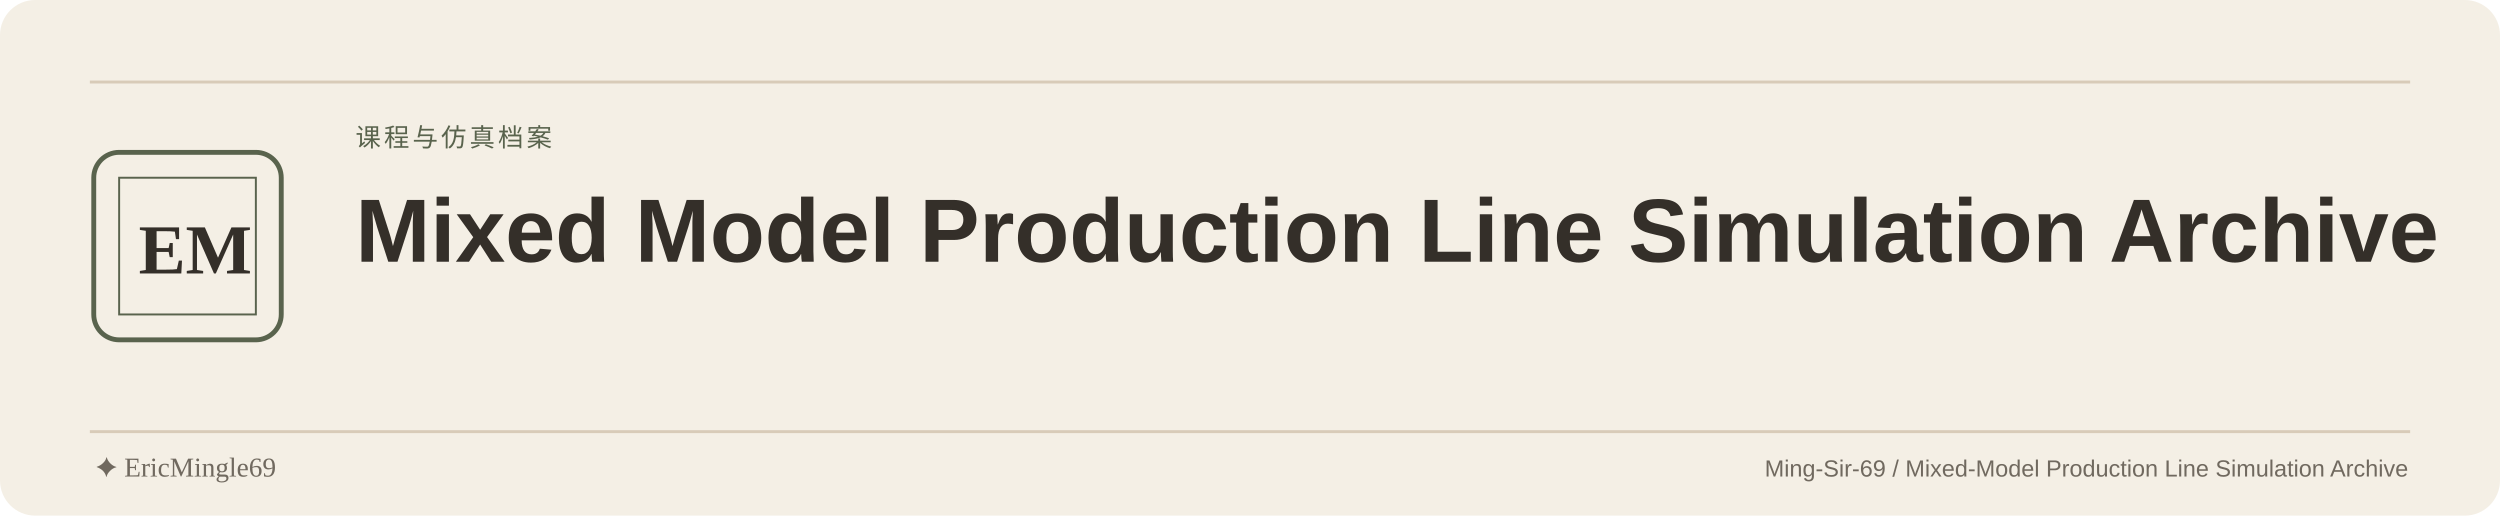
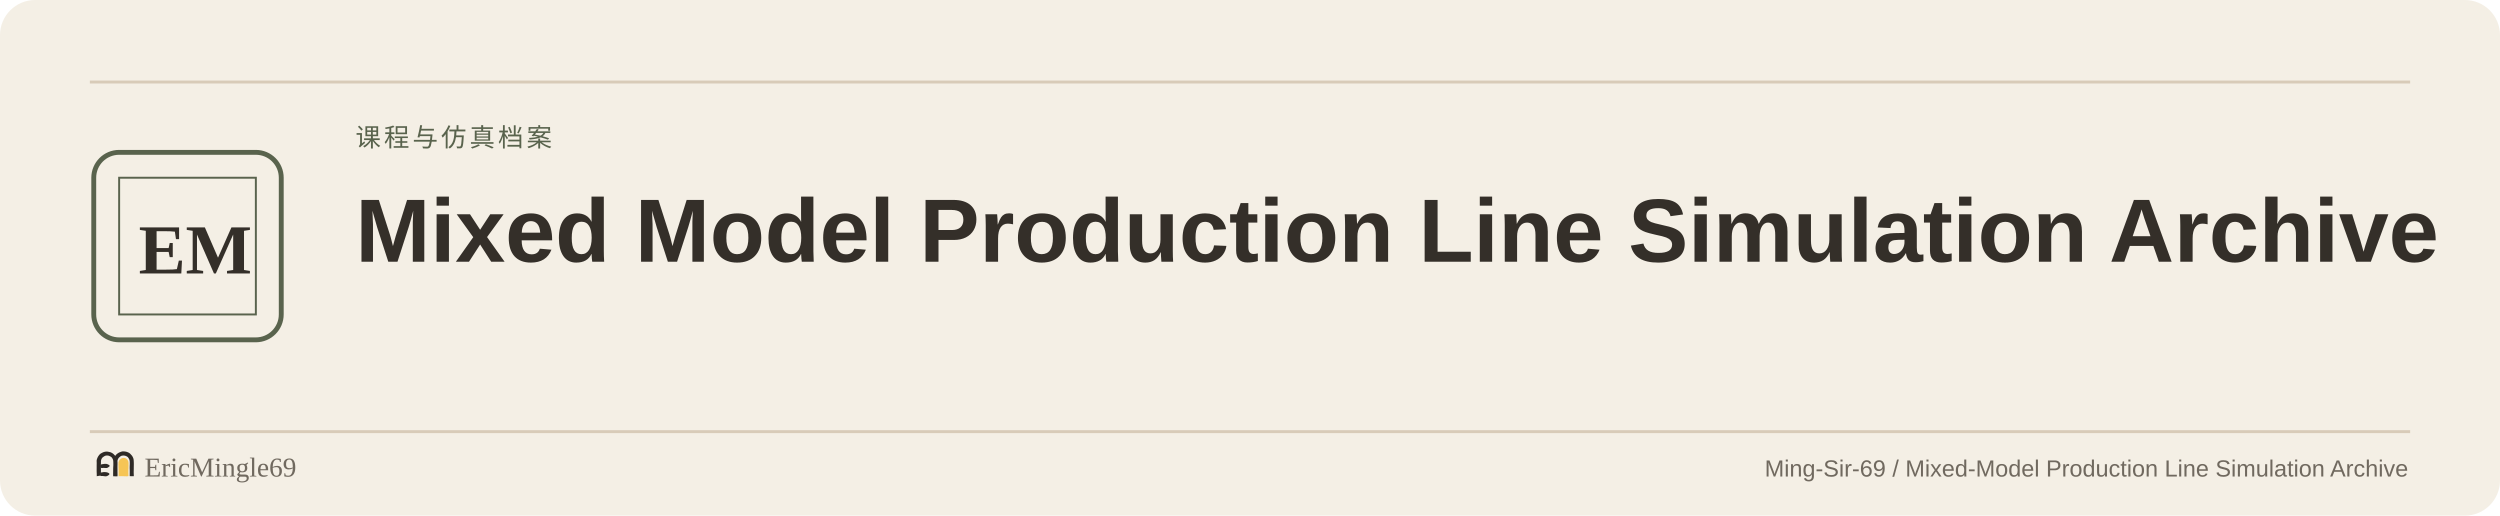
<svg xmlns="http://www.w3.org/2000/svg" width="1280" height="264" viewBox="0 0 1280 264" role="img" aria-labelledby="title desc">
  <rect width="1280" height="264" rx="18" fill="#F4EFE5" />
  <path d="M46 42H1234M46 221H1234" stroke="#D8CBB8" stroke-width="1.5" />
  <g fill="none" stroke="#59634D" stroke-width="2.5">
    <rect x="48" y="78" width="96" height="96" rx="13" />
    <path d="M61 91H131V161H61Z" stroke-width="1" />
  </g>
  <g fill="#342F29" font-family="Georgia, 'Times New Roman', serif">
    <text x="71" y="140" font-size="36" font-weight="600">EM</text>
  </g>
  <g fill="#342F29" font-family="-apple-system, BlinkMacSystemFont, 'Segoe UI', Arial, sans-serif">
    <text x="182" y="134" font-size="46" font-weight="650">Mixed Model Production Line Simulation Archive</text>
  </g>
  <text x="182" y="75" font-family="-apple-system, BlinkMacSystemFont, 'Segoe UI', Arial, sans-serif" font-size="13" letter-spacing="1.6" fill="#59634D">课程与仿真档案</text>
-   <text x="49" y="244" font-family="Georgia, 'Times New Roman', serif" font-size="14" fill="#70695F">✦ EricMingle69</text>
+   <svg viewBox="-0.074 -0.080 9.134 6.168" x="49" y="231" width="20" height="13">
+     <g id="mark">
+       <path d="M0.000,6.002 L0.003,5.825 L0.005,5.650 L0.003,5.475 L-0.003,5.300 L-0.011,5.125 L-0.018,4.950 L-0.023,4.775 L-0.024,4.600 L-0.022,4.425 L-0.020,4.250 L-0.018,4.075 L-0.017,3.900 L-0.018,3.725 L-0.018,3.550 L-0.017,3.375 L-0.014,3.200 L-0.011,3.025 L-0.010,2.850 L-0.011,2.675 L-0.016,2.500 L-0.021,2.395 L-0.023,2.289 L-0.018,2.184 L-0.005,2.079 L0.017,1.975 L0.046,1.874 L0.080,1.774 L0.116,1.675 L0.155,1.578 L0.195,1.481 L0.239,1.386 L0.288,1.292 L0.341,1.202 L0.398,1.114 L0.458,1.028 L0.520,0.944 L0.584,0.861 L0.651,0.779 L0.721,0.701 L0.797,0.628 L0.879,0.561 L0.965,0.501 L1.055,0.447 L1.147,0.396 L1.239,0.348 L1.331,0.300 L1.424,0.253 L1.518,0.209 L1.614,0.169 L1.712,0.135 L1.811,0.106 L1.912,0.082 L2.014,0.061 L2.115,0.043 L2.218,0.028 L2.321,0.019 L2.425,0.017 L2.528,0.022 L2.631,0.034 L2.732,0.051 L2.833,0.071 L2.933,0.091 L3.033,0.110 L3.133,0.131 L3.233,0.154 L3.331,0.183 L3.427,0.218 L3.521,0.260 L3.613,0.306 L3.702,0.356 L3.790,0.408 L3.876,0.463 L3.960,0.522 L4.040,0.586 L4.116,0.654 L4.188,0.726 L4.258,0.801 L4.326,0.876 L4.394,0.952 L4.500,1.047 L4.593,0.942 L4.652,0.857 L4.717,0.777 L4.788,0.702 L4.865,0.632 L4.945,0.567 L5.027,0.505 L5.112,0.445 L5.197,0.388 L5.285,0.333 L5.375,0.282 L5.468,0.236 L5.563,0.194 L5.659,0.156 L5.757,0.120 L5.855,0.085 L5.954,0.051 L6.054,0.020 L6.157,-0.005 L6.261,-0.022 L6.366,-0.030 L6.471,-0.030 L6.577,-0.025 L6.681,-0.016 L6.786,-0.005 L6.890,0.007 L6.994,0.022 L7.098,0.042 L7.200,0.066 L7.301,0.096 L7.401,0.131 L7.500,0.168 L7.598,0.208 L7.694,0.252 L7.789,0.299 L7.881,0.352 L7.969,0.413 L8.051,0.480 L8.129,0.553 L8.203,0.628 L8.275,0.705 L8.346,0.782 L8.417,0.859 L8.487,0.938 L8.553,1.020 L8.614,1.106 L8.670,1.196 L8.721,1.288 L8.768,1.382 L8.812,1.478 L8.853,1.575 L8.889,1.674 L8.919,1.774 L8.943,1.877 L8.959,1.981 L8.970,2.085 L8.978,2.189 L8.984,2.293 L8.991,2.396 L8.997,2.500 L9.003,2.675 L9.007,2.850 L9.010,3.025 L9.009,3.200 L9.005,3.375 L9.002,3.550 L8.999,3.725 L8.997,3.900 L8.996,4.075 L8.994,4.250 L8.991,4.425 L8.986,4.600 L8.981,4.775 L8.978,4.950 L8.979,5.125 L8.983,5.300 L8.990,5.475 L8.998,5.650 L9.003,5.825 L9.003,6.004 L8.750,6.002 L8.500,5.997 L8.250,5.992 L8.007,5.990 L8.014,5.825 L8.014,5.650 L8.013,5.475 L8.014,5.300 L8.015,5.125 L8.016,4.950 L8.016,4.775 L8.014,4.600 L8.009,4.425 L8.002,4.250 L7.997,4.075 L7.995,3.900 L7.997,3.725 L8.003,3.550 L8.011,3.375 L8.018,3.200 L8.023,3.025 L8.024,2.850 L8.022,2.675 L8.020,2.500 L8.015,2.405 L8.005,2.310 L7.991,2.216 L7.970,2.123 L7.942,2.031 L7.908,1.943 L7.867,1.857 L7.823,1.773 L7.776,1.690 L7.726,1.609 L7.674,1.529 L7.617,1.451 L7.553,1.379 L7.482,1.313 L7.404,1.256 L7.321,1.206 L7.236,1.162 L7.148,1.122 L7.060,1.087 L6.970,1.054 L6.878,1.027 L6.785,1.007 L6.690,0.993 L6.595,0.985 L6.500,0.983 L6.405,0.985 L6.309,0.991 L6.214,1.001 L6.120,1.018 L6.027,1.044 L5.938,1.080 L5.853,1.125 L5.772,1.177 L5.696,1.233 L5.622,1.291 L5.549,1.351 L5.479,1.413 L5.412,1.478 L5.349,1.548 L5.292,1.623 L5.241,1.701 L5.195,1.783 L5.154,1.867 L5.117,1.952 L5.085,2.040 L5.059,2.130 L5.042,2.222 L5.033,2.315 L5.034,2.408 L5.040,2.500 L5.048,2.675 L5.052,2.850 L5.051,3.025 L5.048,3.200 L5.043,3.375 L5.039,3.550 L5.037,3.725 L5.038,3.900 L5.040,4.075 L5.042,4.250 L5.042,4.425 L5.042,4.600 L5.042,4.775 L5.043,4.950 L5.047,5.125 L5.051,5.300 L5.055,5.475 L5.056,5.650 L5.054,5.825 L5.027,6.038 L4.750,6.037 L4.500,6.028 L4.250,6.021 L3.990,6.014 L3.983,5.825 L3.981,5.650 L3.980,5.475 L3.980,5.300 L3.982,5.125 L3.985,4.950 L3.987,4.775 L3.988,4.600 L3.989,4.425 L3.990,4.250 L3.993,4.075 L4.000,3.900 L4.009,3.725 L4.019,3.550 L4.028,3.375 L4.033,3.200 L4.033,3.025 L4.030,2.850 L4.026,2.675 L4.022,2.500 L4.018,2.404 L4.011,2.309 L3.999,2.214 L3.982,2.120 L3.957,2.026 L3.926,1.935 L3.889,1.847 L3.847,1.760 L3.801,1.674 L3.751,1.591 L3.695,1.511 L3.632,1.437 L3.562,1.369 L3.486,1.308 L3.404,1.255 L3.320,1.208 L3.234,1.164 L3.148,1.123 L3.061,1.083 L2.972,1.048 L2.881,1.018 L2.787,0.995 L2.692,0.980 L2.596,0.973 L2.500,0.971 L2.404,0.975 L2.308,0.984 L2.214,0.999 L2.121,1.022 L2.030,1.054 L1.943,1.093 L1.859,1.139 L1.779,1.188 L1.700,1.240 L1.622,1.292 L1.546,1.346 L1.471,1.405 L1.401,1.468 L1.337,1.538 L1.280,1.613 L1.229,1.693 L1.184,1.777 L1.144,1.862 L1.108,1.949 L1.077,2.038 L1.053,2.128 L1.036,2.221 L1.026,2.314 L1.022,2.407 L1.022,2.500 L1.021,2.675 L1.017,2.850 L1.010,3.025 L1.002,3.200 L0.997,3.375 L0.995,3.550 L0.998,3.725 L1.003,3.900 L1.008,4.075 L1.012,4.250 L1.014,4.425 L1.014,4.600 L1.013,4.775 L1.014,4.950 L1.015,5.125 L1.016,5.300 L1.016,5.475 L1.014,5.650 L1.003,5.833 Z" fill="#2E2A26" />
+       <path d="M0.850,3.332 L0.906,3.248 L0.963,3.178 L1.019,3.148 L1.075,3.141 L1.131,3.131 L1.188,3.120 L1.244,3.107 L1.300,3.093 L1.356,3.081 L1.413,3.071 L1.469,3.064 L1.525,3.058 L1.581,3.052 L1.637,3.045 L1.694,3.036 L1.750,3.025 L1.806,3.014 L1.862,3.004 L1.919,2.999 L1.975,2.997 L2.031,2.998 L2.087,3.001 L2.144,3.005 L2.200,3.008 L2.256,3.010 L2.312,3.013 L2.369,3.017 L2.425,3.024 L2.481,3.035 L2.538,3.055 L2.594,3.081 L2.650,3.109 L2.706,3.137 L2.762,3.163 L2.819,3.189 L2.875,3.216 L2.931,3.244 L2.987,3.274 L3.044,3.304 L3.100,3.335 L3.100,3.618 L3.044,3.661 L2.987,3.704 L2.931,3.746 L2.875,3.785 L2.819,3.822 L2.762,3.857 L2.706,3.890 L2.650,3.923 L2.594,3.954 L2.538,3.980 L2.481,4.000 L2.425,4.008 L2.369,4.011 L2.312,4.010 L2.256,4.007 L2.200,4.004 L2.144,4.002 L2.087,4.001 L2.031,4.001 L1.975,4.001 L1.919,3.999 L1.862,3.995 L1.806,3.989 L1.750,3.984 L1.694,3.981 L1.637,3.981 L1.581,3.985 L1.525,3.991 L1.469,3.997 L1.413,4.002 L1.356,4.004 L1.300,4.003 L1.244,4.000 L1.188,3.995 L1.131,3.990 L1.075,3.986 L1.019,3.981 L0.963,3.952 L0.906,3.881 L0.850,3.794 Z" fill="#2E2A26" />
+       <path d="M0.850,5.310 L0.905,5.227 L0.960,5.156 L1.015,5.122 L1.070,5.108 L1.125,5.094 L1.180,5.081 L1.235,5.071 L1.290,5.062 L1.345,5.056 L1.400,5.050 L1.455,5.042 L1.510,5.033 L1.565,5.022 L1.620,5.011 L1.675,5.002 L1.730,4.996 L1.785,4.994 L1.840,4.996 L1.895,4.999 L1.950,5.002 L2.005,5.005 L2.060,5.006 L2.115,5.008 L2.170,5.011 L2.225,5.016 L2.280,5.025 L2.335,5.036 L2.390,5.047 L2.445,5.057 L2.500,5.072 L2.555,5.088 L2.610,5.106 L2.665,5.126 L2.720,5.148 L2.775,5.174 L2.830,5.203 L2.885,5.234 L2.940,5.266 L2.995,5.298 L3.050,5.331 L3.050,5.618 L2.995,5.655 L2.940,5.694 L2.885,5.734 L2.830,5.774 L2.775,5.813 L2.720,5.849 L2.665,5.882 L2.610,5.911 L2.555,5.937 L2.500,5.961 L2.445,5.981 L2.390,5.996 L2.335,6.009 L2.280,6.019 L2.225,6.026 L2.170,6.027 L2.115,6.025 L2.060,6.019 L2.005,6.014 L1.950,6.009 L1.895,6.005 L1.840,6.001 L1.785,5.996 L1.730,5.990 L1.675,5.981 L1.620,5.971 L1.565,5.961 L1.510,5.953 L1.455,5.948 L1.400,5.948 L1.345,5.950 L1.290,5.952 L1.235,5.954 L1.180,5.954 L1.125,5.951 L1.070,5.947 L1.015,5.942 L0.960,5.914 L0.905,5.849 L0.850,5.769 Z" fill="#2E2A26" />
+     </g>
+     <path id="door" d="M7.626,6.009 L7.540,6.012 L7.460,6.015 L7.380,6.017 L7.300,6.027 L7.220,6.035 L7.140,6.026 L7.060,6.020 L6.980,6.022 L6.900,6.022 L6.820,6.023 L6.740,6.024 L6.660,6.013 L6.580,6.002 L6.500,6.005 L6.420,6.007 L6.340,6.004 L6.260,6.003 L6.180,5.995 L6.100,5.987 L6.020,5.994 L5.940,6.001 L5.860,5.997 L5.780,5.995 L5.700,5.992 L5.620,5.988 L5.540,5.995 L5.460,6.003 L5.380,5.997 L5.308,5.994 L5.311,5.892 L5.312,5.783 L5.309,5.675 L5.304,5.567 L5.312,5.458 L5.323,5.350 L5.320,5.242 L5.317,5.133 L5.316,5.025 L5.312,4.917 L5.316,4.808 L5.324,4.700 L5.317,4.592 L5.306,4.483 L5.303,4.375 L5.299,4.267 L5.298,4.158 L5.301,4.050 L5.291,3.942 L5.275,3.833 L5.274,3.725 L5.276,3.617 L5.274,3.508 L5.275,3.400 L5.270,3.292 L5.260,3.183 L5.265,3.075 L5.277,2.967 L5.279,2.858 L5.282,2.750 L5.288,2.655 L5.298,2.560 L5.325,2.468 L5.367,2.382 L5.402,2.295 L5.440,2.210 L5.489,2.130 L5.542,2.054 L5.603,1.984 L5.675,1.925 L5.741,1.862 L5.807,1.796 L5.884,1.744 L5.965,1.701 L6.049,1.661 L6.137,1.632 L6.225,1.603 L6.313,1.570 L6.406,1.556 L6.500,1.558 L6.594,1.559 L6.687,1.569 L6.780,1.584 L6.874,1.599 L6.963,1.631 L7.045,1.680 L7.127,1.727 L7.208,1.775 L7.283,1.833 L7.356,1.894 L7.420,1.964 L7.470,2.045 L7.522,2.124 L7.576,2.202 L7.619,2.287 L7.652,2.376 L7.679,2.467 L7.691,2.561 L7.702,2.655 L7.719,2.750 L7.723,2.858 L7.718,2.967 L7.717,3.075 L7.714,3.183 L7.712,3.292 L7.722,3.400 L7.723,3.508 L7.710,3.617 L7.704,3.725 L7.702,3.833 L7.698,3.942 L7.700,4.050 L7.698,4.158 L7.682,4.267 L7.673,4.375 L7.676,4.483 L7.675,4.592 L7.674,4.700 L7.674,4.808 L7.665,4.917 L7.661,5.025 L7.672,5.133 L7.679,5.242 L7.680,5.350 L7.684,5.458 L7.683,5.567 L7.685,5.675 L7.701,5.783 L7.711,5.896 Z" fill="#F6C555" />
+   </svg>
+   <text x="74" y="244" font-family="Georgia, 'Times New Roman', serif" font-size="14" fill="#70695F">EricMingle69</text>
  <text x="1233" y="244" text-anchor="end" font-family="-apple-system, BlinkMacSystemFont, 'Segoe UI', Arial, sans-serif" font-size="12" fill="#70695F">Ming-Sir-69 / Mixed-Model Production Line Simulation Archive</text>
</svg>
